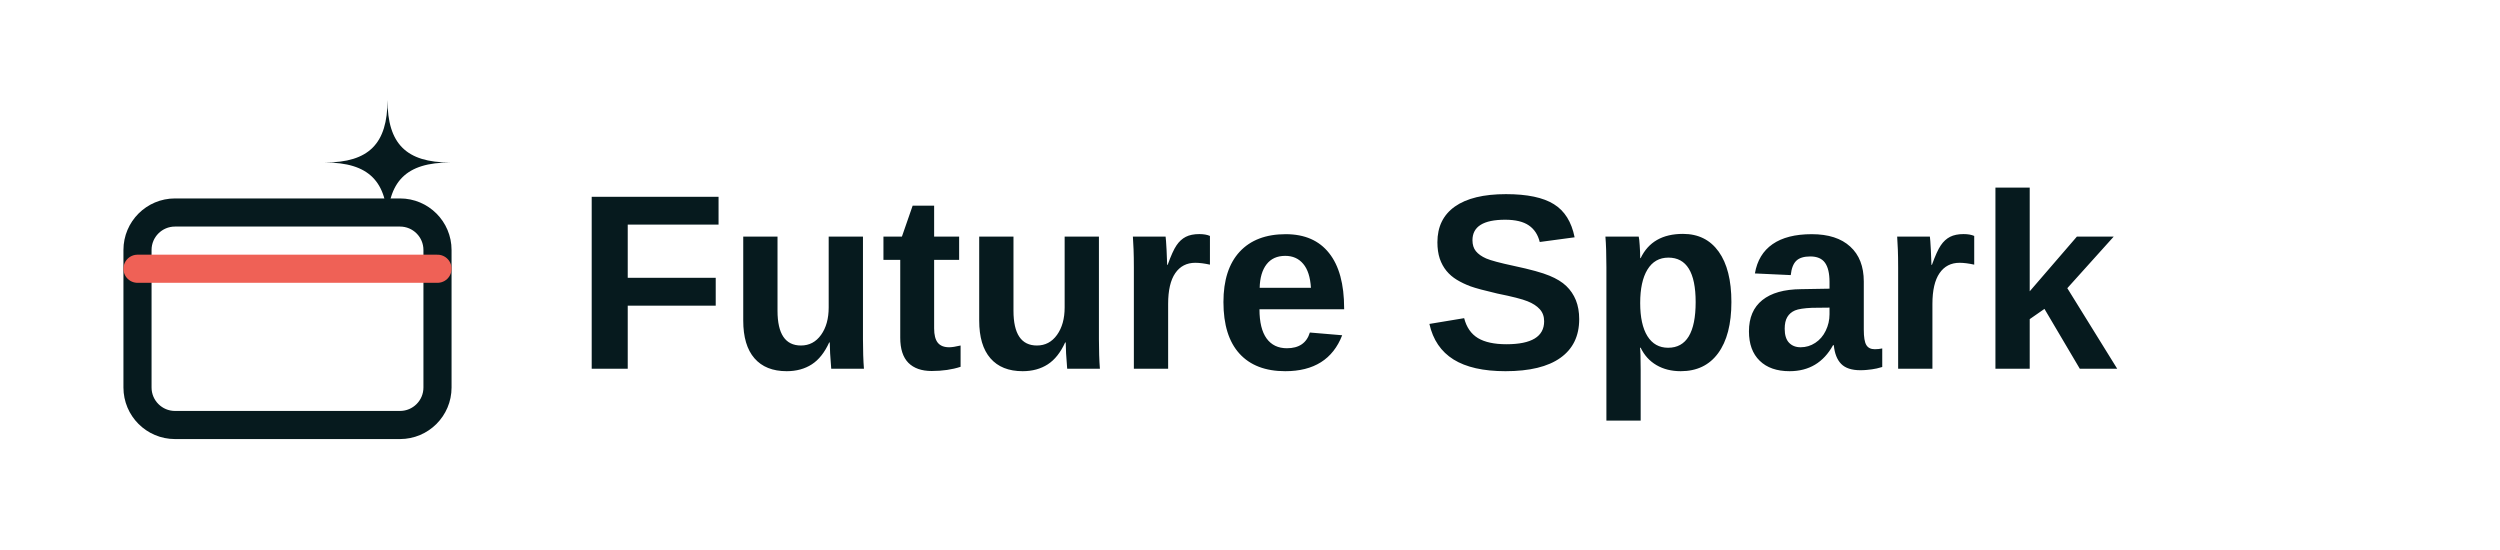
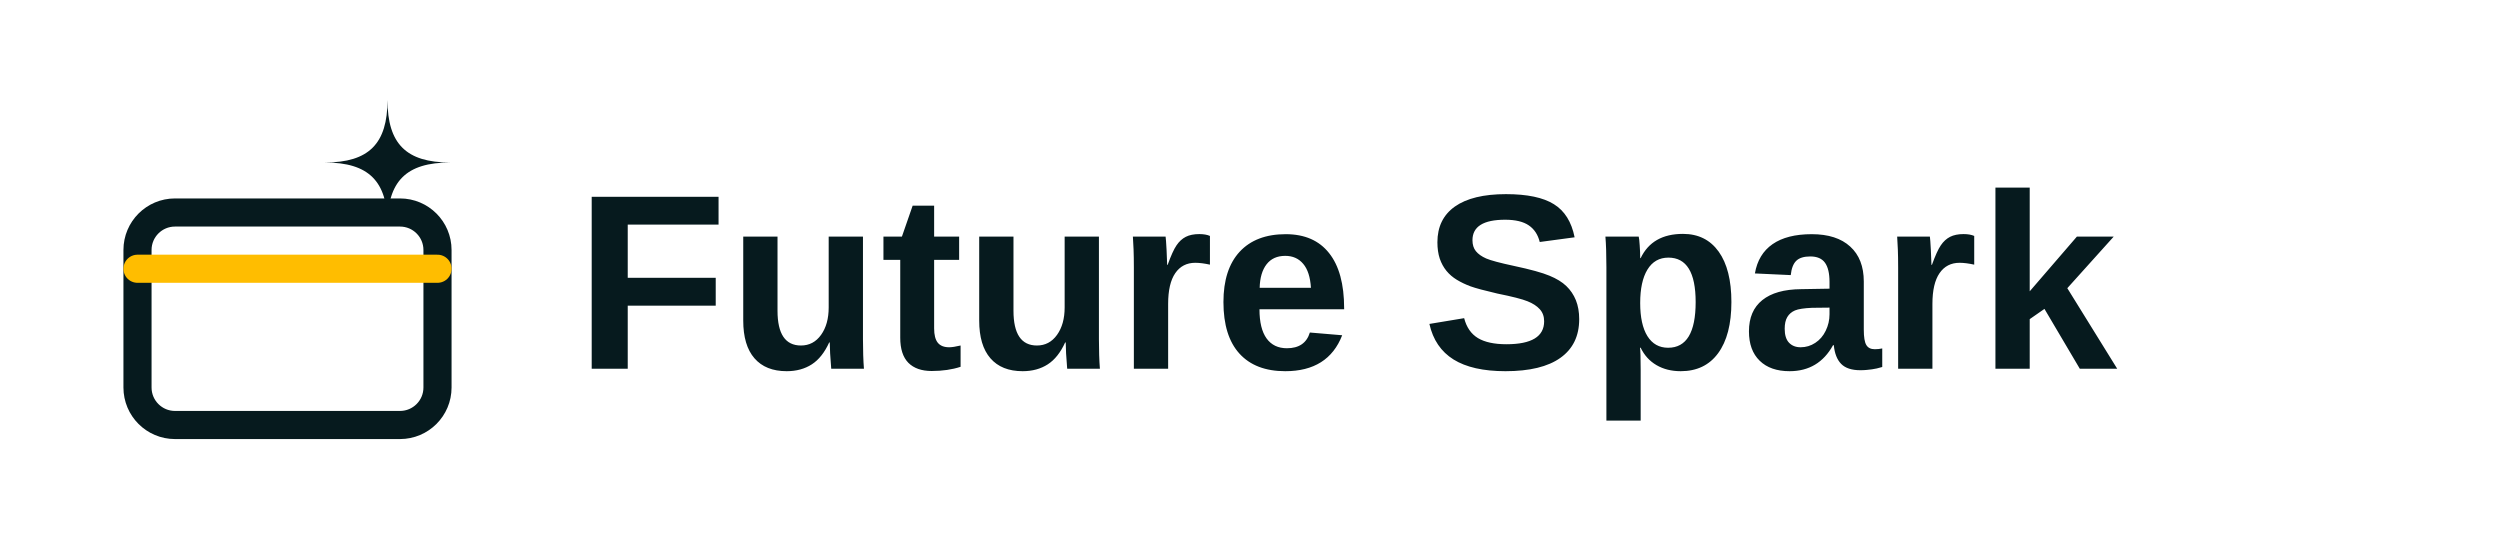
<svg xmlns="http://www.w3.org/2000/svg" viewBox="0 0 400 88" width="400" height="88">
  <g transform="translate(14 12)">
    <path d="M14 22 H50 a6 6 0 0 1 6 6 V50 a6 6 0 0 1 -6 6 H14 a6 6 0 0 1 -6 -6 V28 a6 6 0 0 1 6 -6 Z" fill="none" stroke="#061a1e" stroke-width="4.5" stroke-linejoin="round" />
-     <path d="M8 31 H56" fill="none" stroke="#ef6156" stroke-width="4.5" stroke-linecap="round" />
+     <path d="M8 31 H56" fill="none" stroke="#ffbd00" stroke-width="4.5" stroke-linecap="round" />
    <path d="M48 4 C48 11 51 14 58 14 C51 14 48 17 48 24 C48 17 45 14 38 14 C45 14 48 11 48 4 Z" fill="#061a1e" />
  </g>
  <text x="92" y="59" fill="#061a1e" font-family="Montserrat, Arial, Helvetica, sans-serif" font-weight="700" font-size="40">Future Spark</text>
</svg>
